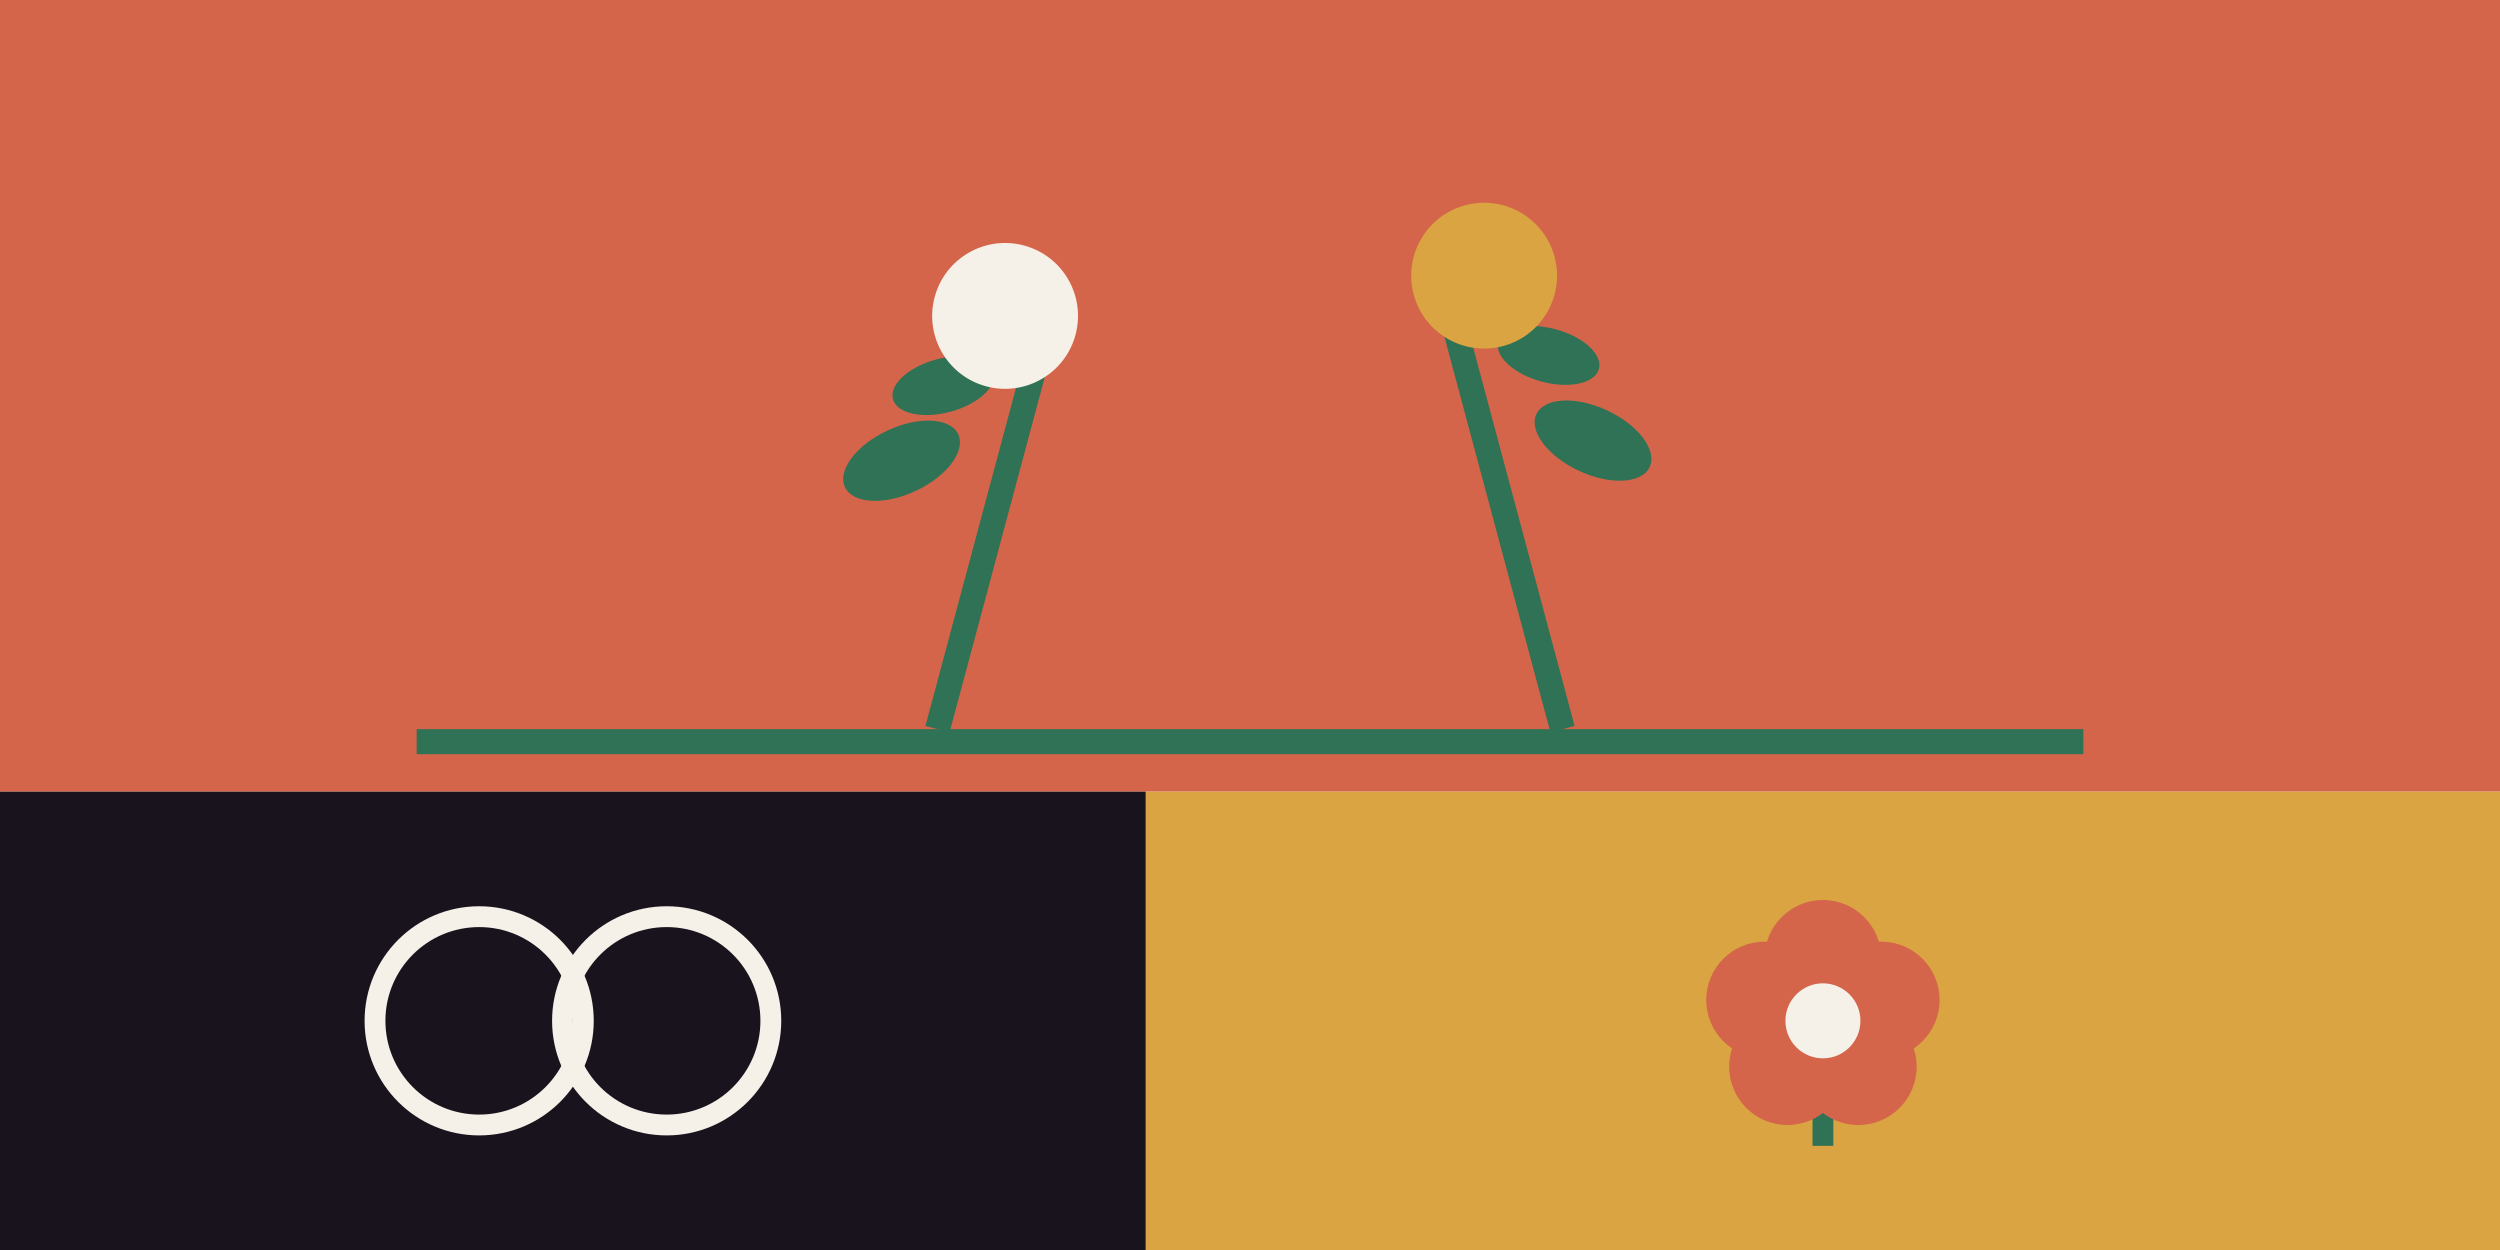
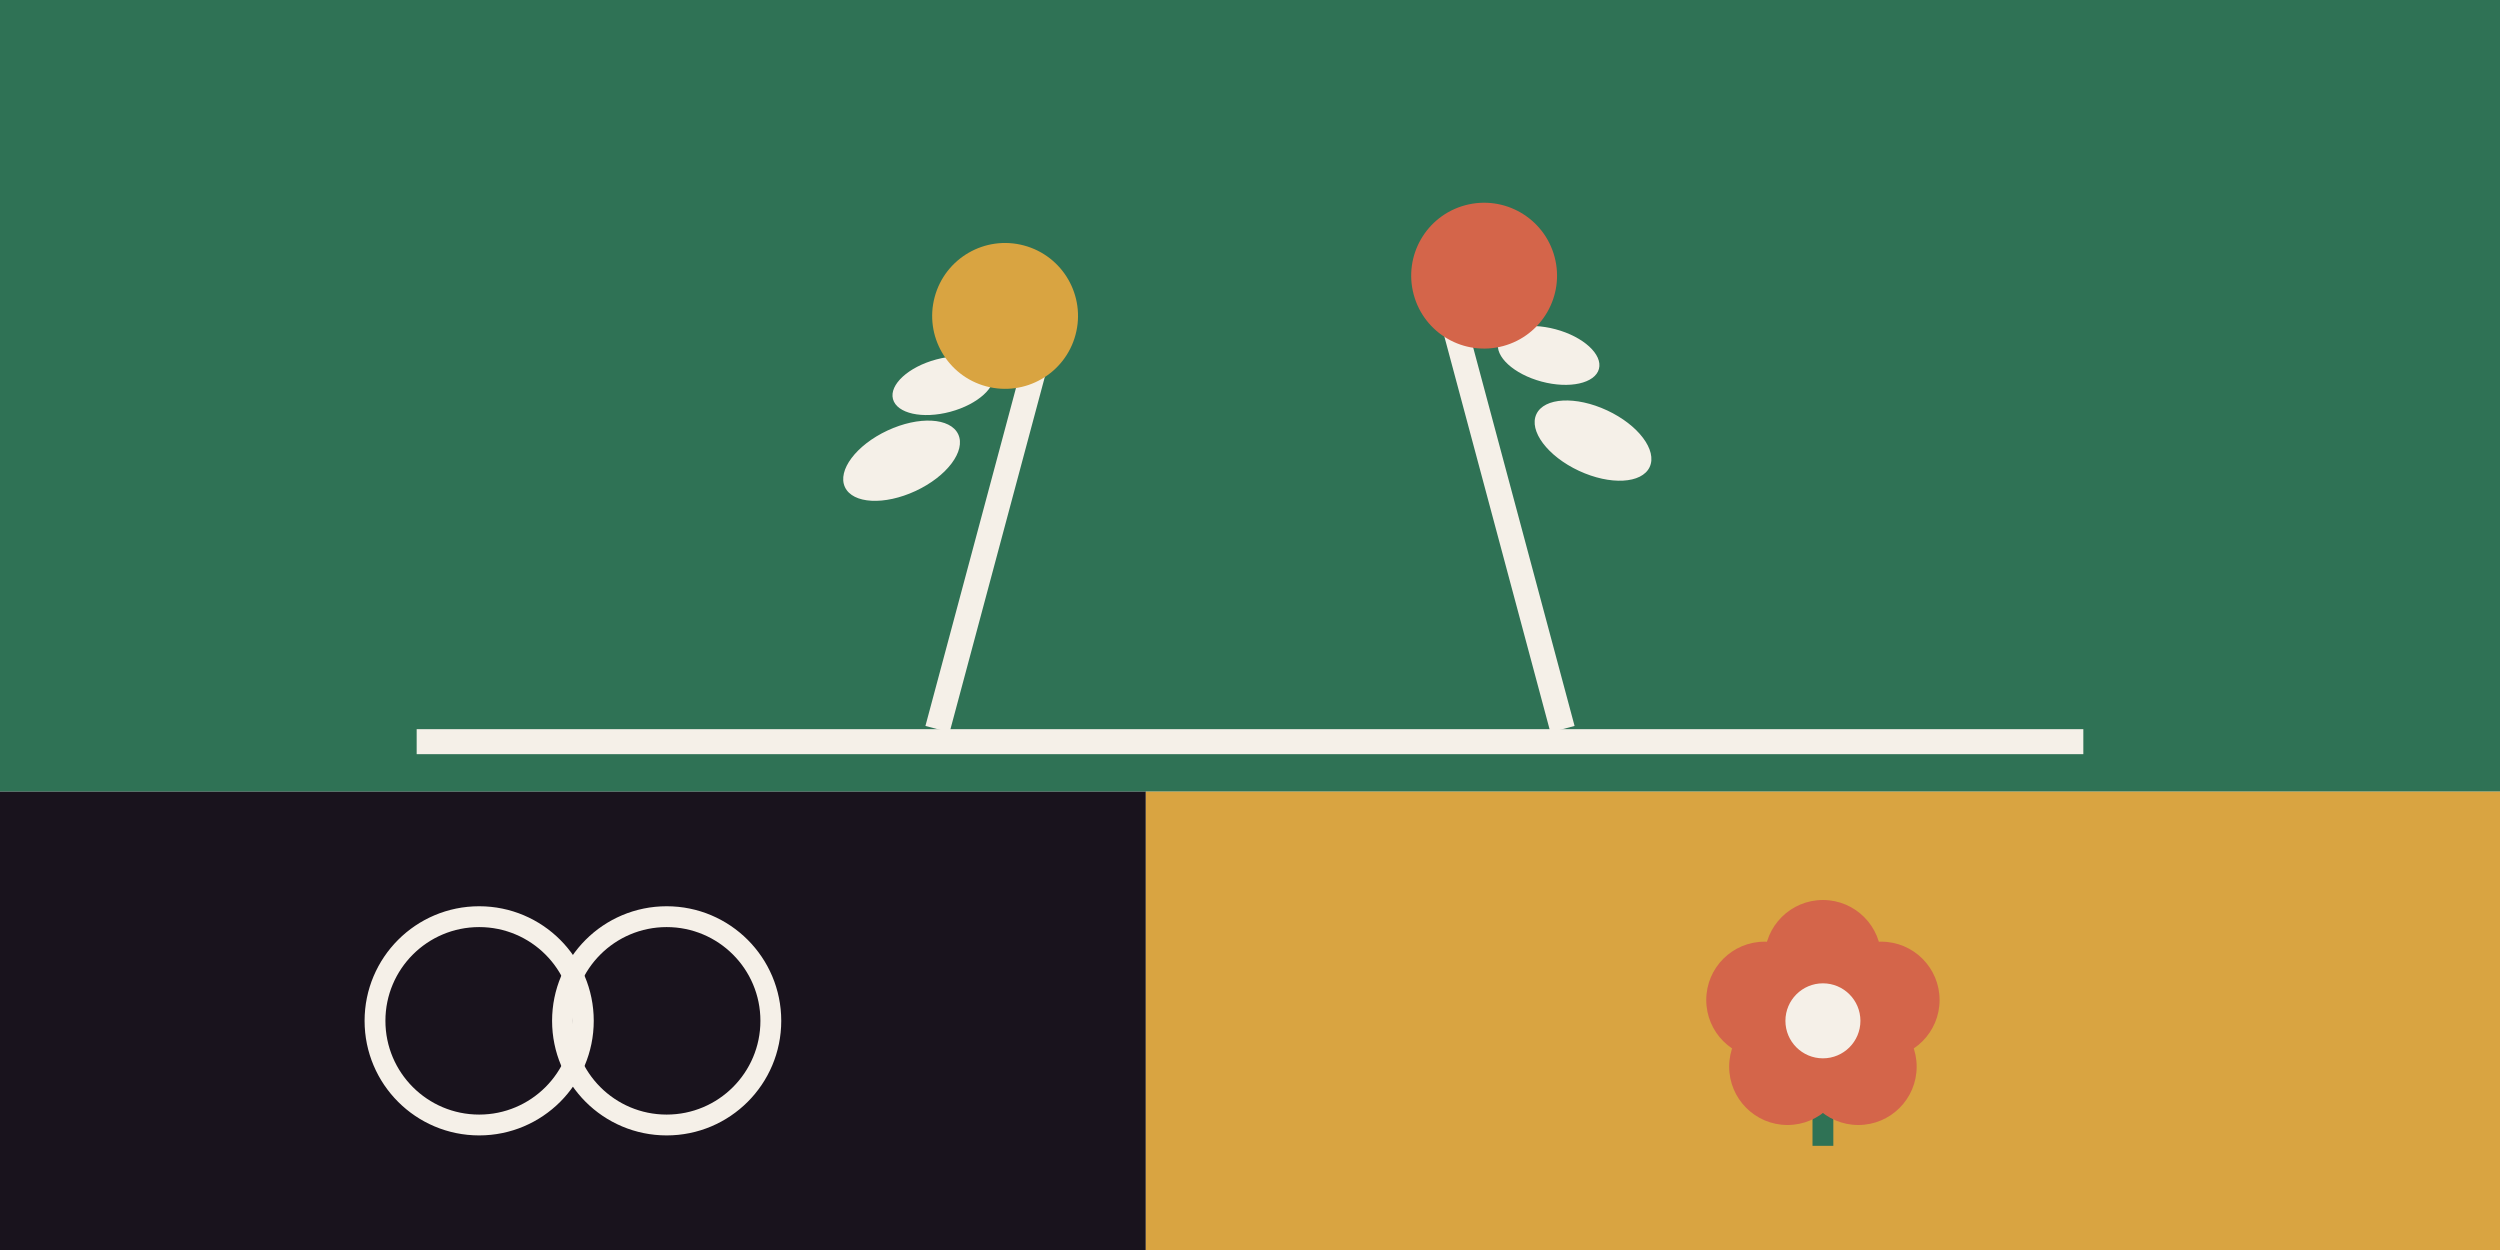
<svg xmlns="http://www.w3.org/2000/svg" width="1200" height="600" viewBox="0 0 1200 600" fill="none">
-   <rect x="0" y="0" width="1200" height="380" fill="#D4654A" />
+   <rect x="0" y="0" width="1200" height="380" fill="#2F7255" />
  <g transform="translate(600, 350)">
-     <rect x="-400" y="0" width="800" height="12" fill="#2F7255" />
+     <rect x="-400" y="0" width="800" height="12" fill="#F5F0E8" />
    <g transform="translate(-150, 0)">
-       <rect x="-6" y="-180" width="12" height="180" fill="#2F7255" transform="rotate(15)" />
+       <rect x="-6" y="-180" width="12" height="180" fill="#F5F0E8" transform="rotate(15)" />
      <g transform="rotate(15)">
-         <ellipse cx="-50" cy="-120" rx="30" ry="16" fill="#2F7255" transform="rotate(-40 -50 -120)" />
-         <ellipse cx="-40" cy="-160" rx="25" ry="13" fill="#2F7255" transform="rotate(-30 -40 -160)" />
-         <circle cx="-20" cy="-200" r="35" fill="#F5F0E8" />
+         <ellipse cx="-50" cy="-120" rx="30" ry="16" fill="#F5F0E8" transform="rotate(-40 -50 -120)" />
+         <ellipse cx="-40" cy="-160" rx="25" ry="13" fill="#F5F0E8" transform="rotate(-30 -40 -160)" />
+         <circle cx="-20" cy="-200" r="35" fill="#D9A441" />
      </g>
    </g>
    <g transform="translate(150, 0)">
-       <rect x="-6" y="-200" width="12" height="200" fill="#2F7255" transform="rotate(-15)" />
+       <rect x="-6" y="-200" width="12" height="200" fill="#F5F0E8" transform="rotate(-15)" />
      <g transform="rotate(-15)">
-         <ellipse cx="50" cy="-130" rx="30" ry="16" fill="#2F7255" transform="rotate(40 50 -130)" />
-         <ellipse cx="40" cy="-175" rx="25" ry="13" fill="#2F7255" transform="rotate(30 40 -175)" />
-         <circle cx="20" cy="-220" r="35" fill="#D9A441" />
+         <ellipse cx="50" cy="-130" rx="30" ry="16" fill="#F5F0E8" transform="rotate(40 50 -130)" />
+         <ellipse cx="40" cy="-175" rx="25" ry="13" fill="#F5F0E8" transform="rotate(30 40 -175)" />
+         <circle cx="20" cy="-220" r="35" fill="#D4654A" />
      </g>
    </g>
  </g>
  <rect x="0" y="380" width="550" height="220" fill="#19131D" />
  <g transform="translate(275, 490)">
    <circle cx="-45" cy="0" r="50" stroke="#F5F0E8" stroke-width="10" fill="none" />
    <circle cx="45" cy="0" r="50" stroke="#F5F0E8" stroke-width="10" fill="none" />
  </g>
  <rect x="550" y="380" width="650" height="220" fill="#D9A441" />
  <g transform="translate(875, 490)">
    <rect x="-5" y="-20" width="10" height="80" fill="#2F7255" />
    <circle cx="0" cy="-30" r="28" fill="#D4654A" />
    <circle cx="28" cy="-10" r="28" fill="#D4654A" />
    <circle cx="17" cy="22" r="28" fill="#D4654A" />
    <circle cx="-17" cy="22" r="28" fill="#D4654A" />
    <circle cx="-28" cy="-10" r="28" fill="#D4654A" />
    <circle cx="0" cy="0" r="18" fill="#F5F0E8" />
  </g>
</svg>
